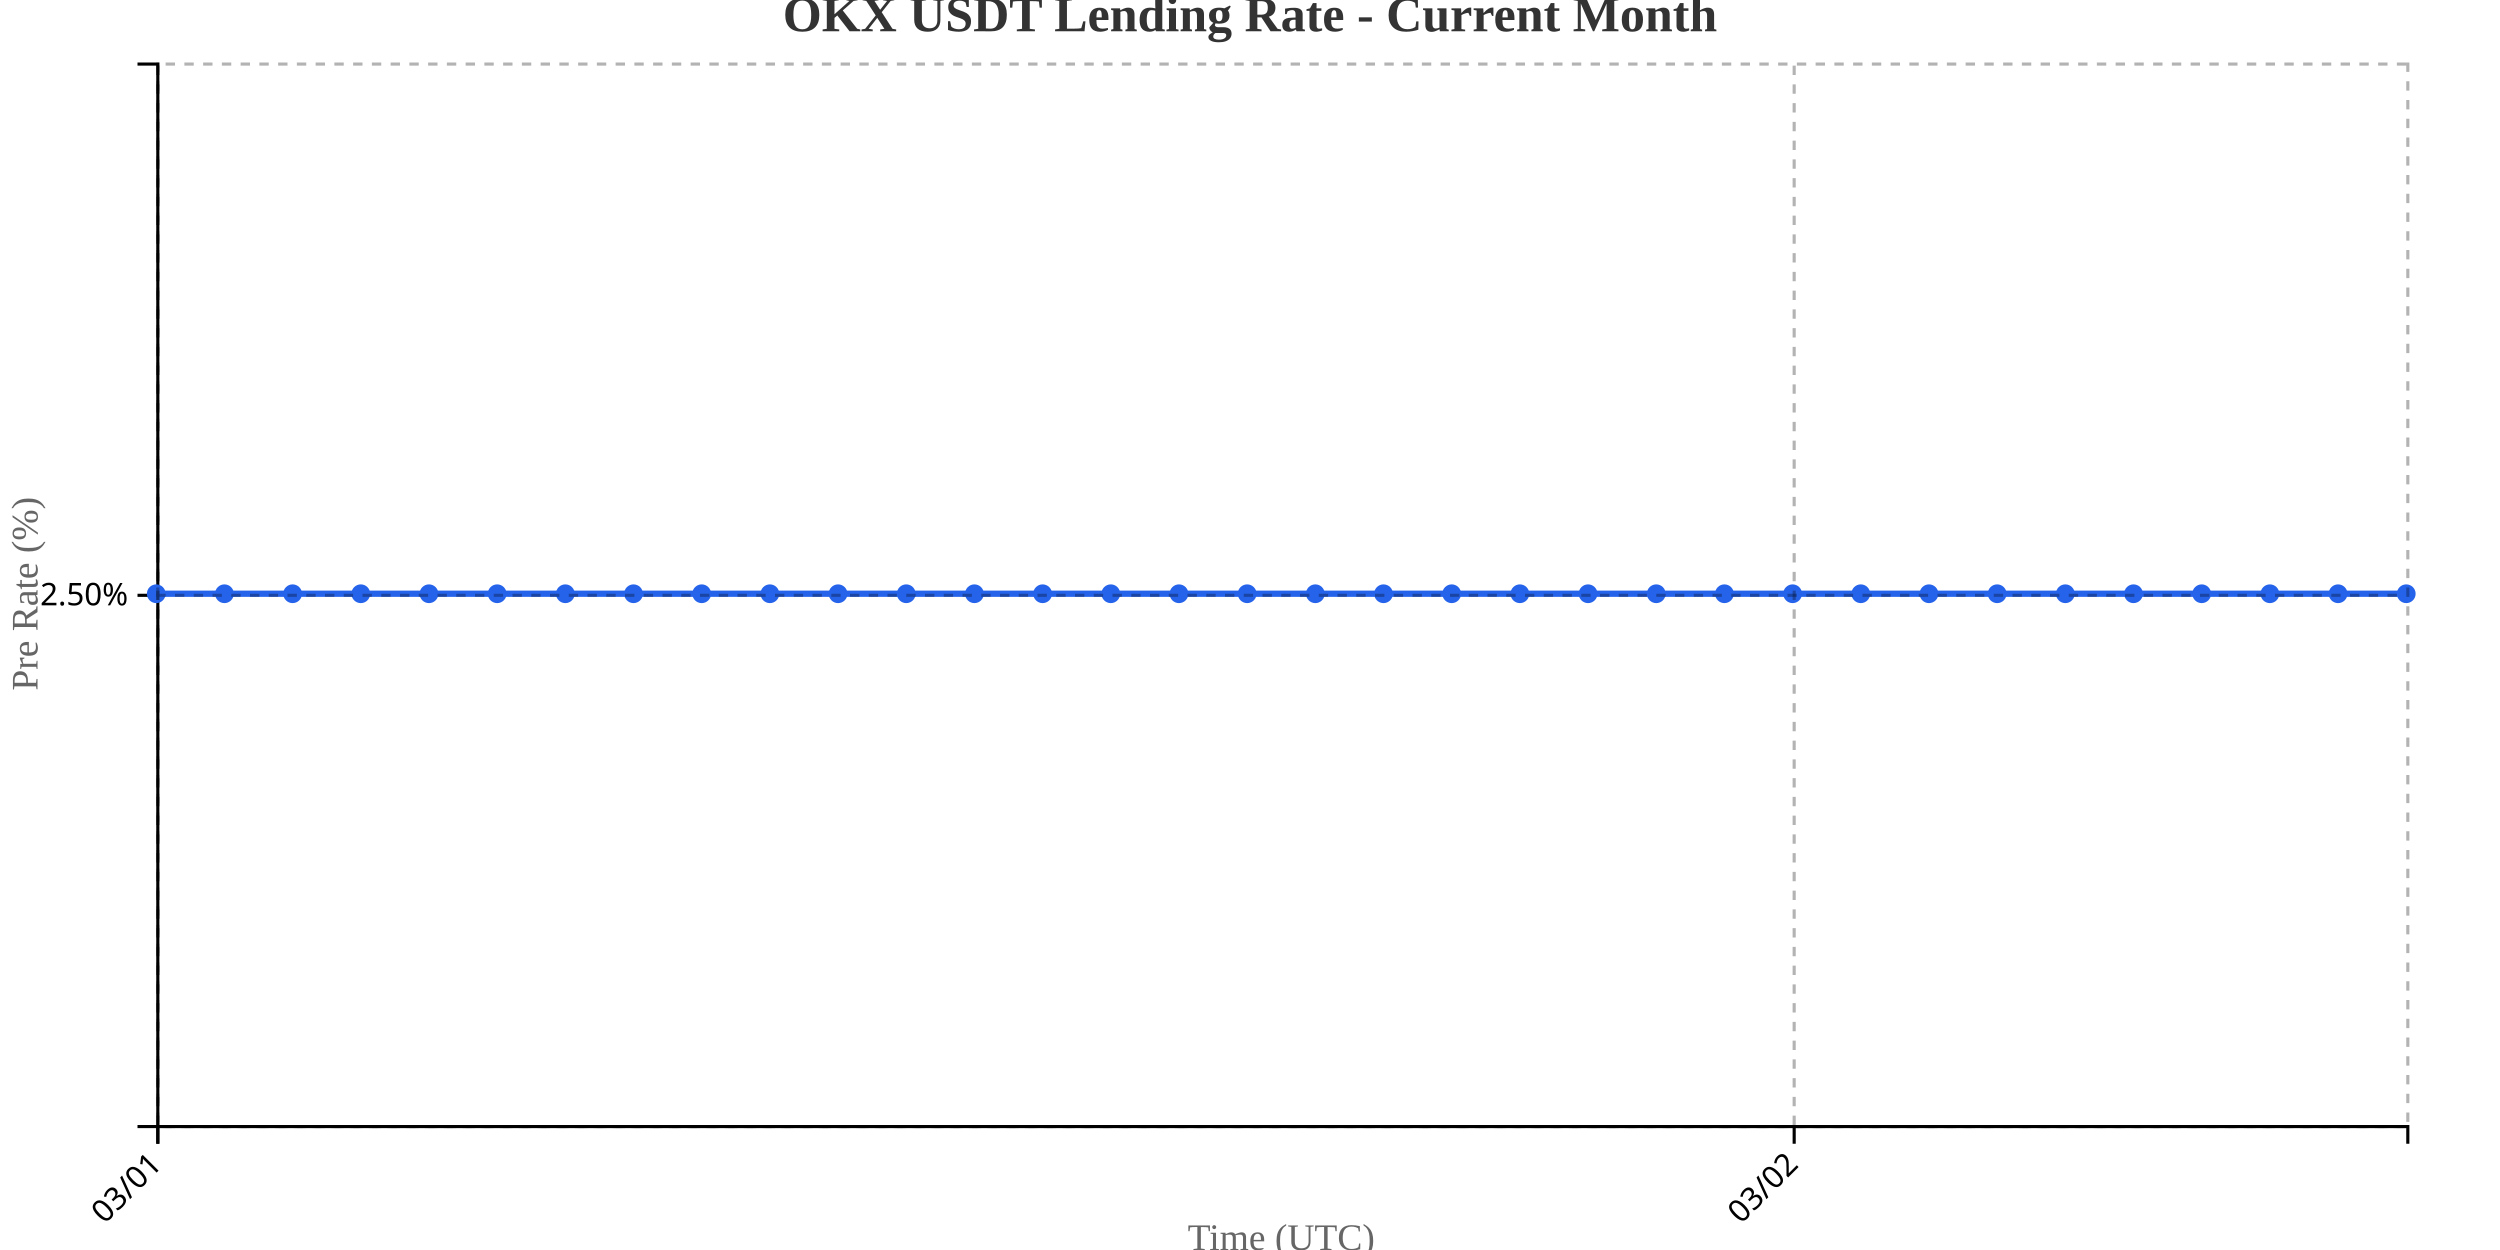
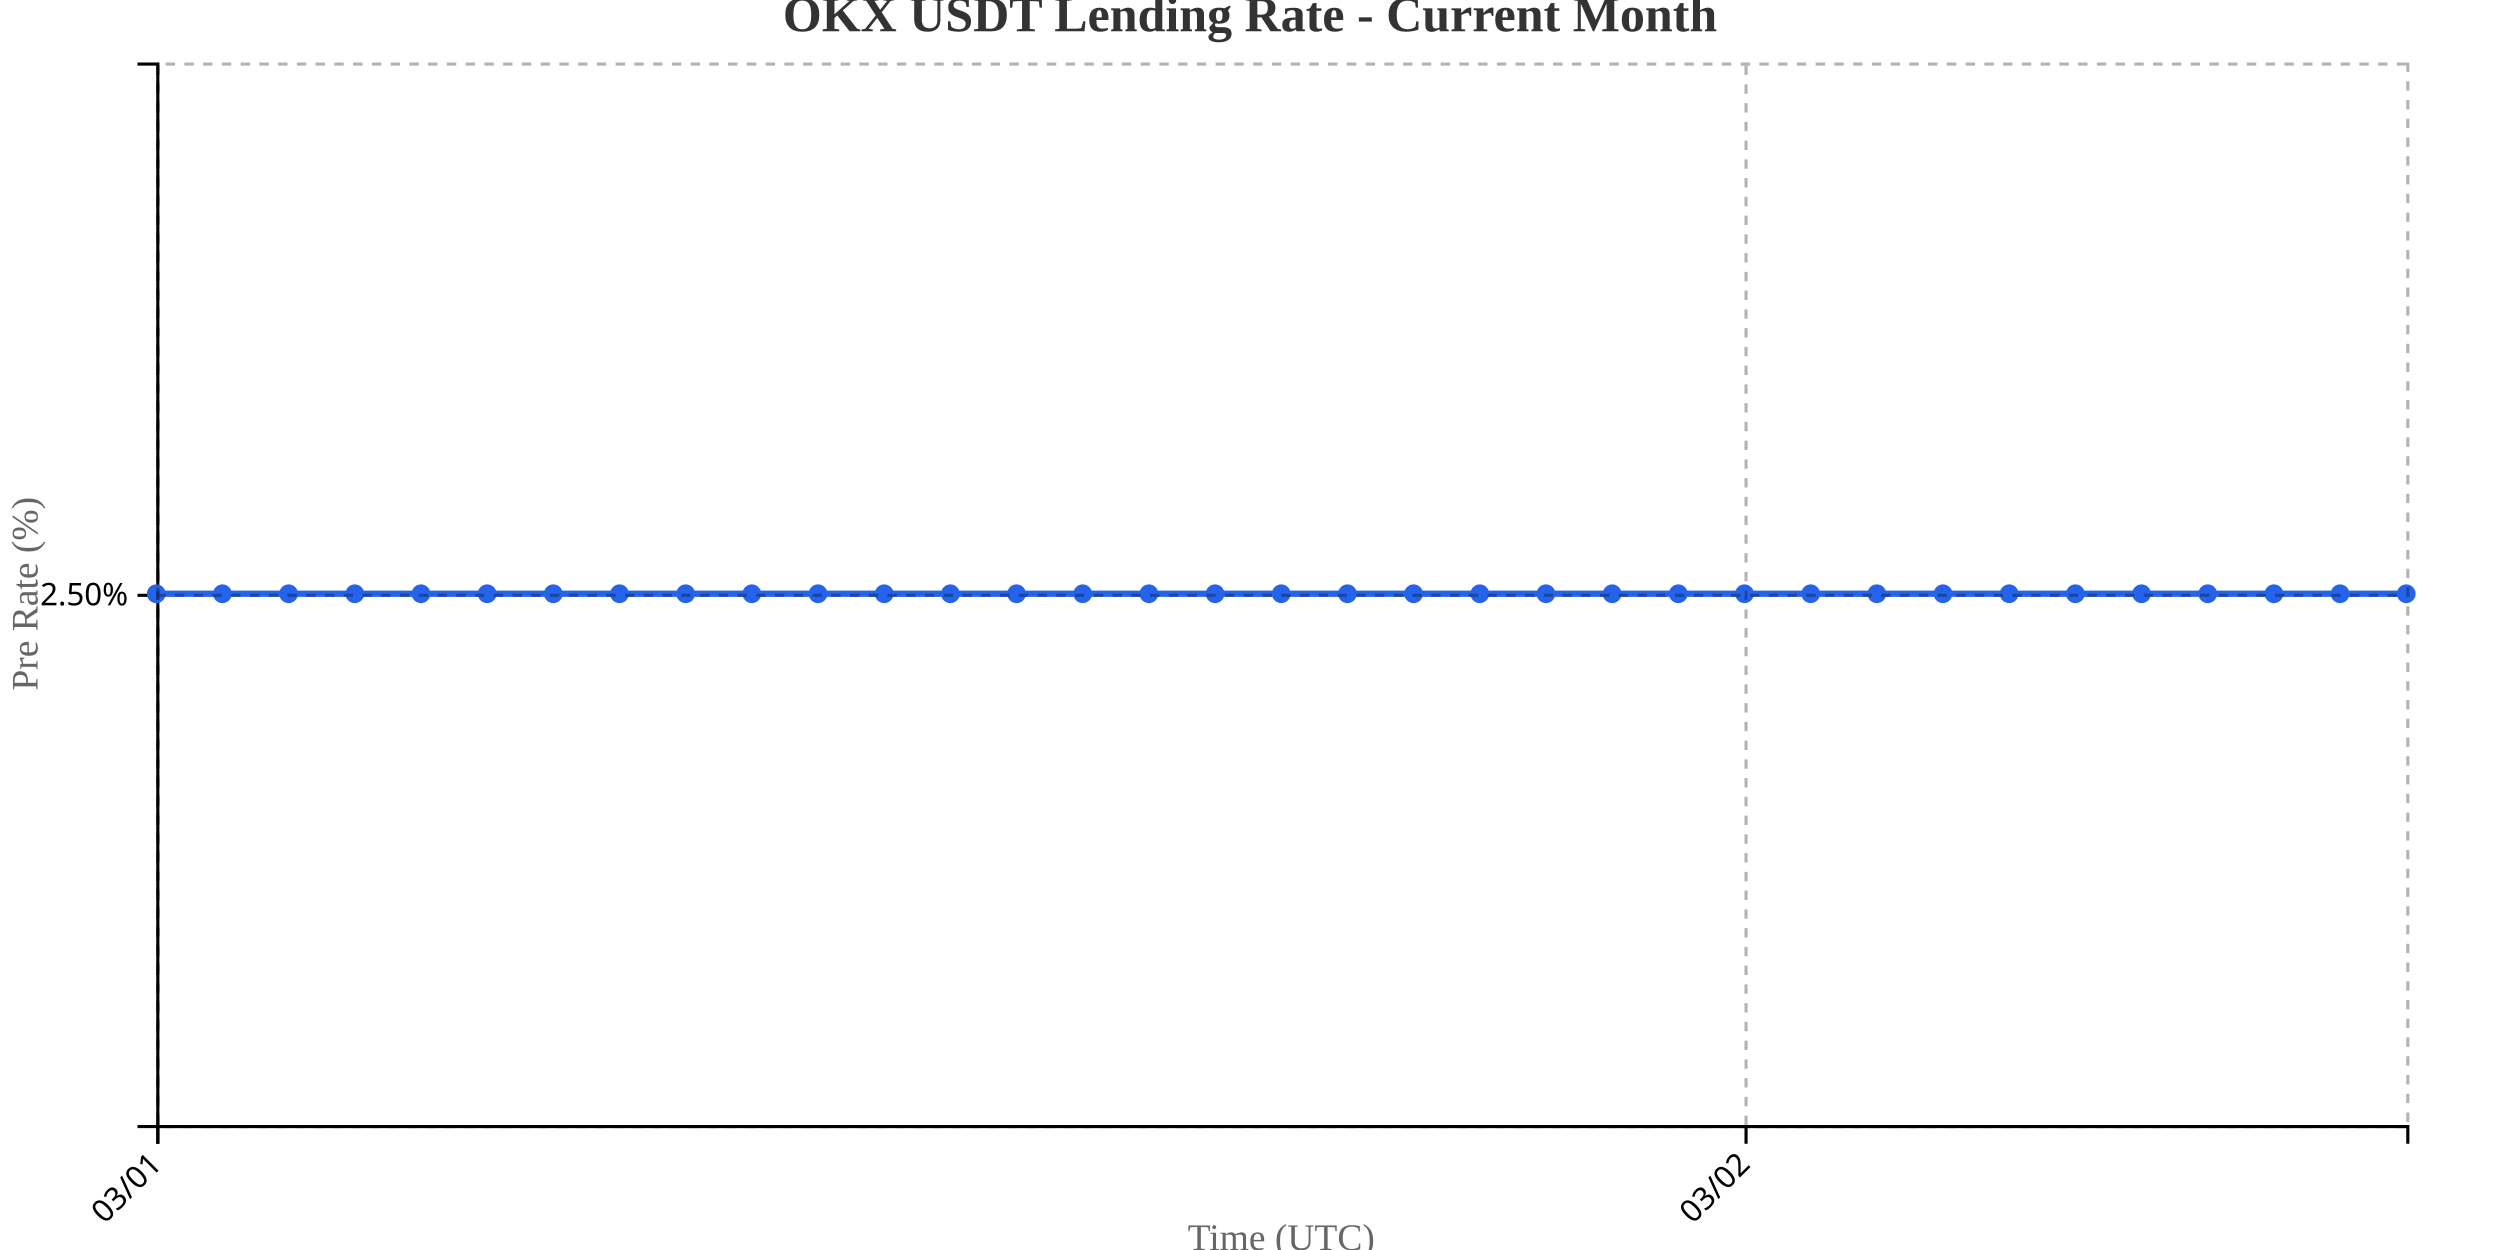
<svg xmlns="http://www.w3.org/2000/svg" width="800" height="400">
  <g transform="translate(50,20)">
    <g transform="translate(0,340)" fill="none" font-size="10" font-family="sans-serif" text-anchor="middle">
      <path class="domain" stroke="currentColor" d="M0.5,6V0.5H720.5V6" />
      <g class="tick" opacity="1" transform="translate(0.5,0)">
        <line stroke="currentColor" y2="6" />
        <text fill="currentColor" y="9" dy=".15em" style="text-anchor: end;" dx="-.8em" transform="rotate(-45)">03/01</text>
      </g>
-       <g class="tick" opacity="1" transform="translate(524.1364,0)">
+       <g class="tick" opacity="1" transform="translate(508.7353,0)">
        <line stroke="currentColor" y2="6" />
        <text fill="currentColor" y="9" dy=".15em" style="text-anchor: end;" dx="-.8em" transform="rotate(-45)">03/02</text>
      </g>
    </g>
    <g fill="none" font-size="10" font-family="sans-serif" text-anchor="end">
      <path class="domain" stroke="currentColor" d="M-6,340.5H0.5V0.5H-6" />
      <g class="tick" opacity="1" transform="translate(0,170.5)">
        <line stroke="currentColor" x2="-6" />
        <text fill="currentColor" x="-9" dy="0.32em">2.50%</text>
      </g>
    </g>
    <text transform="rotate(-90)" y="-50" x="-170" dy="1em" style="text-anchor: middle; font-size: 12px; fill: #666;">Pre Rate (%)</text>
    <text transform="translate(360, 380)" style="text-anchor: middle; font-size: 12px; fill: #666;">Time (UTC)</text>
-     <path fill="none" stroke="#2563eb" stroke-width="2" d="M0,170C7.273,170,14.545,170,21.818,170C29.091,170,36.364,170,43.636,170C50.909,170,58.182,170,65.455,170C72.727,170,80,170,87.273,170C94.545,170,101.818,170,109.091,170C116.364,170,123.636,170,130.909,170C138.182,170,145.455,170,152.727,170C160,170,167.273,170,174.545,170C181.818,170,189.091,170,196.364,170C203.636,170,210.909,170,218.182,170C225.455,170,232.727,170,240,170C247.273,170,254.545,170,261.818,170C269.091,170,276.364,170,283.636,170C290.909,170,298.182,170,305.455,170C312.727,170,320,170,327.273,170C334.545,170,341.818,170,349.091,170C356.364,170,363.636,170,370.909,170C378.182,170,385.455,170,392.727,170C400,170,407.273,170,414.545,170C421.818,170,429.091,170,436.364,170C443.636,170,450.909,170,458.182,170C465.455,170,472.727,170,480,170C487.273,170,494.545,170,501.818,170C509.091,170,516.364,170,523.636,170C530.909,170,538.182,170,545.455,170C552.727,170,560,170,567.273,170C574.545,170,581.818,170,589.091,170C596.364,170,603.636,170,610.909,170C618.182,170,625.455,170,632.727,170C640,170,647.273,170,654.545,170C661.818,170,669.091,170,676.364,170C683.636,170,690.909,170,698.182,170C705.455,170,712.727,170,720,170" />
+     <path fill="none" stroke="#2563eb" stroke-width="2" d="M0,170C7.059,170,14.118,170,21.176,170C28.235,170,35.294,170,42.353,170C49.412,170,56.471,170,63.529,170C70.588,170,77.647,170,84.706,170C91.765,170,98.824,170,105.882,170C112.941,170,120,170,127.059,170C134.118,170,141.176,170,148.235,170C155.294,170,162.353,170,169.412,170C176.471,170,183.529,170,190.588,170C197.647,170,204.706,170,211.765,170C218.824,170,225.882,170,232.941,170C240,170,247.059,170,254.118,170C261.176,170,268.235,170,275.294,170C282.353,170,289.412,170,296.471,170C303.529,170,310.588,170,317.647,170C324.706,170,331.765,170,338.824,170C345.882,170,352.941,170,360,170C367.059,170,374.118,170,381.176,170C388.235,170,395.294,170,402.353,170C409.412,170,416.471,170,423.529,170C430.588,170,437.647,170,444.706,170C451.765,170,458.824,170,465.882,170C472.941,170,480,170,487.059,170C494.118,170,501.176,170,508.235,170C515.294,170,522.353,170,529.412,170C536.471,170,543.529,170,550.588,170C557.647,170,564.706,170,571.765,170C578.824,170,585.882,170,592.941,170C600,170,607.059,170,614.118,170C621.176,170,628.235,170,635.294,170C642.353,170,649.412,170,656.471,170C663.529,170,670.588,170,677.647,170C684.706,170,691.765,170,698.824,170C705.882,170,712.941,170,720,170" />
    <circle class="dot" cx="0" cy="170" r="3" fill="#2563eb" />
-     <circle class="dot" cx="21.818" cy="170" r="3" fill="#2563eb" />
-     <circle class="dot" cx="43.636" cy="170" r="3" fill="#2563eb" />
-     <circle class="dot" cx="65.455" cy="170" r="3" fill="#2563eb" />
-     <circle class="dot" cx="87.273" cy="170" r="3" fill="#2563eb" />
-     <circle class="dot" cx="109.091" cy="170" r="3" fill="#2563eb" />
-     <circle class="dot" cx="130.909" cy="170" r="3" fill="#2563eb" />
-     <circle class="dot" cx="152.727" cy="170" r="3" fill="#2563eb" />
-     <circle class="dot" cx="174.545" cy="170" r="3" fill="#2563eb" />
-     <circle class="dot" cx="196.364" cy="170" r="3" fill="#2563eb" />
-     <circle class="dot" cx="218.182" cy="170" r="3" fill="#2563eb" />
-     <circle class="dot" cx="240" cy="170" r="3" fill="#2563eb" />
-     <circle class="dot" cx="261.818" cy="170" r="3" fill="#2563eb" />
-     <circle class="dot" cx="283.636" cy="170" r="3" fill="#2563eb" />
-     <circle class="dot" cx="305.455" cy="170" r="3" fill="#2563eb" />
-     <circle class="dot" cx="327.273" cy="170" r="3" fill="#2563eb" />
-     <circle class="dot" cx="349.091" cy="170" r="3" fill="#2563eb" />
-     <circle class="dot" cx="370.909" cy="170" r="3" fill="#2563eb" />
-     <circle class="dot" cx="392.727" cy="170" r="3" fill="#2563eb" />
-     <circle class="dot" cx="414.545" cy="170" r="3" fill="#2563eb" />
-     <circle class="dot" cx="436.364" cy="170" r="3" fill="#2563eb" />
-     <circle class="dot" cx="458.182" cy="170" r="3" fill="#2563eb" />
-     <circle class="dot" cx="480" cy="170" r="3" fill="#2563eb" />
-     <circle class="dot" cx="501.818" cy="170" r="3" fill="#2563eb" />
-     <circle class="dot" cx="523.636" cy="170" r="3" fill="#2563eb" />
-     <circle class="dot" cx="545.455" cy="170" r="3" fill="#2563eb" />
-     <circle class="dot" cx="567.273" cy="170" r="3" fill="#2563eb" />
-     <circle class="dot" cx="589.091" cy="170" r="3" fill="#2563eb" />
-     <circle class="dot" cx="610.909" cy="170" r="3" fill="#2563eb" />
-     <circle class="dot" cx="632.727" cy="170" r="3" fill="#2563eb" />
-     <circle class="dot" cx="654.545" cy="170" r="3" fill="#2563eb" />
-     <circle class="dot" cx="676.364" cy="170" r="3" fill="#2563eb" />
-     <circle class="dot" cx="698.182" cy="170" r="3" fill="#2563eb" />
+     <circle class="dot" cx="21.176" cy="170" r="3" fill="#2563eb" />
+     <circle class="dot" cx="42.353" cy="170" r="3" fill="#2563eb" />
+     <circle class="dot" cx="63.529" cy="170" r="3" fill="#2563eb" />
+     <circle class="dot" cx="84.706" cy="170" r="3" fill="#2563eb" />
+     <circle class="dot" cx="105.882" cy="170" r="3" fill="#2563eb" />
+     <circle class="dot" cx="127.059" cy="170" r="3" fill="#2563eb" />
+     <circle class="dot" cx="148.235" cy="170" r="3" fill="#2563eb" />
+     <circle class="dot" cx="169.412" cy="170" r="3" fill="#2563eb" />
+     <circle class="dot" cx="190.588" cy="170" r="3" fill="#2563eb" />
+     <circle class="dot" cx="211.765" cy="170" r="3" fill="#2563eb" />
+     <circle class="dot" cx="232.941" cy="170" r="3" fill="#2563eb" />
+     <circle class="dot" cx="254.118" cy="170" r="3" fill="#2563eb" />
+     <circle class="dot" cx="275.294" cy="170" r="3" fill="#2563eb" />
+     <circle class="dot" cx="296.471" cy="170" r="3" fill="#2563eb" />
+     <circle class="dot" cx="317.647" cy="170" r="3" fill="#2563eb" />
+     <circle class="dot" cx="338.824" cy="170" r="3" fill="#2563eb" />
+     <circle class="dot" cx="360" cy="170" r="3" fill="#2563eb" />
+     <circle class="dot" cx="381.176" cy="170" r="3" fill="#2563eb" />
+     <circle class="dot" cx="402.353" cy="170" r="3" fill="#2563eb" />
+     <circle class="dot" cx="423.529" cy="170" r="3" fill="#2563eb" />
+     <circle class="dot" cx="444.706" cy="170" r="3" fill="#2563eb" />
+     <circle class="dot" cx="465.882" cy="170" r="3" fill="#2563eb" />
+     <circle class="dot" cx="487.059" cy="170" r="3" fill="#2563eb" />
+     <circle class="dot" cx="508.235" cy="170" r="3" fill="#2563eb" />
+     <circle class="dot" cx="529.412" cy="170" r="3" fill="#2563eb" />
+     <circle class="dot" cx="550.588" cy="170" r="3" fill="#2563eb" />
+     <circle class="dot" cx="571.765" cy="170" r="3" fill="#2563eb" />
+     <circle class="dot" cx="592.941" cy="170" r="3" fill="#2563eb" />
+     <circle class="dot" cx="614.118" cy="170" r="3" fill="#2563eb" />
+     <circle class="dot" cx="635.294" cy="170" r="3" fill="#2563eb" />
+     <circle class="dot" cx="656.471" cy="170" r="3" fill="#2563eb" />
+     <circle class="dot" cx="677.647" cy="170" r="3" fill="#2563eb" />
+     <circle class="dot" cx="698.824" cy="170" r="3" fill="#2563eb" />
    <circle class="dot" cx="720" cy="170" r="3" fill="#2563eb" />
    <g class="grid" transform="translate(0,340)" fill="none" font-size="10" font-family="sans-serif" text-anchor="middle" style="stroke-dasharray: 3,3; opacity: 0.3;">
      <path class="domain" stroke="currentColor" d="M0.5,-340V0.5H720.5V-340" />
      <g class="tick" opacity="1" transform="translate(0.5,0)">
        <line stroke="currentColor" y2="-340" />
        <text fill="currentColor" y="3" dy="0.71em" />
      </g>
-       <g class="tick" opacity="1" transform="translate(524.1364,0)">
+       <g class="tick" opacity="1" transform="translate(508.7353,0)">
        <line stroke="currentColor" y2="-340" />
        <text fill="currentColor" y="3" dy="0.71em" />
      </g>
    </g>
    <g class="grid" fill="none" font-size="10" font-family="sans-serif" text-anchor="end" style="stroke-dasharray: 3,3; opacity: 0.3;">
      <path class="domain" stroke="currentColor" d="M720,340.5H0.5V0.5H720" />
      <g class="tick" opacity="1" transform="translate(0,170.5)">
        <line stroke="currentColor" x2="720" />
        <text fill="currentColor" x="-3" dy="0.32em" />
      </g>
    </g>
  </g>
  <text x="400" y="10" text-anchor="middle" style="font-size: 16px; font-weight: bold; fill: #333;">OKX USDT Lending Rate - Current Month</text>
</svg>
